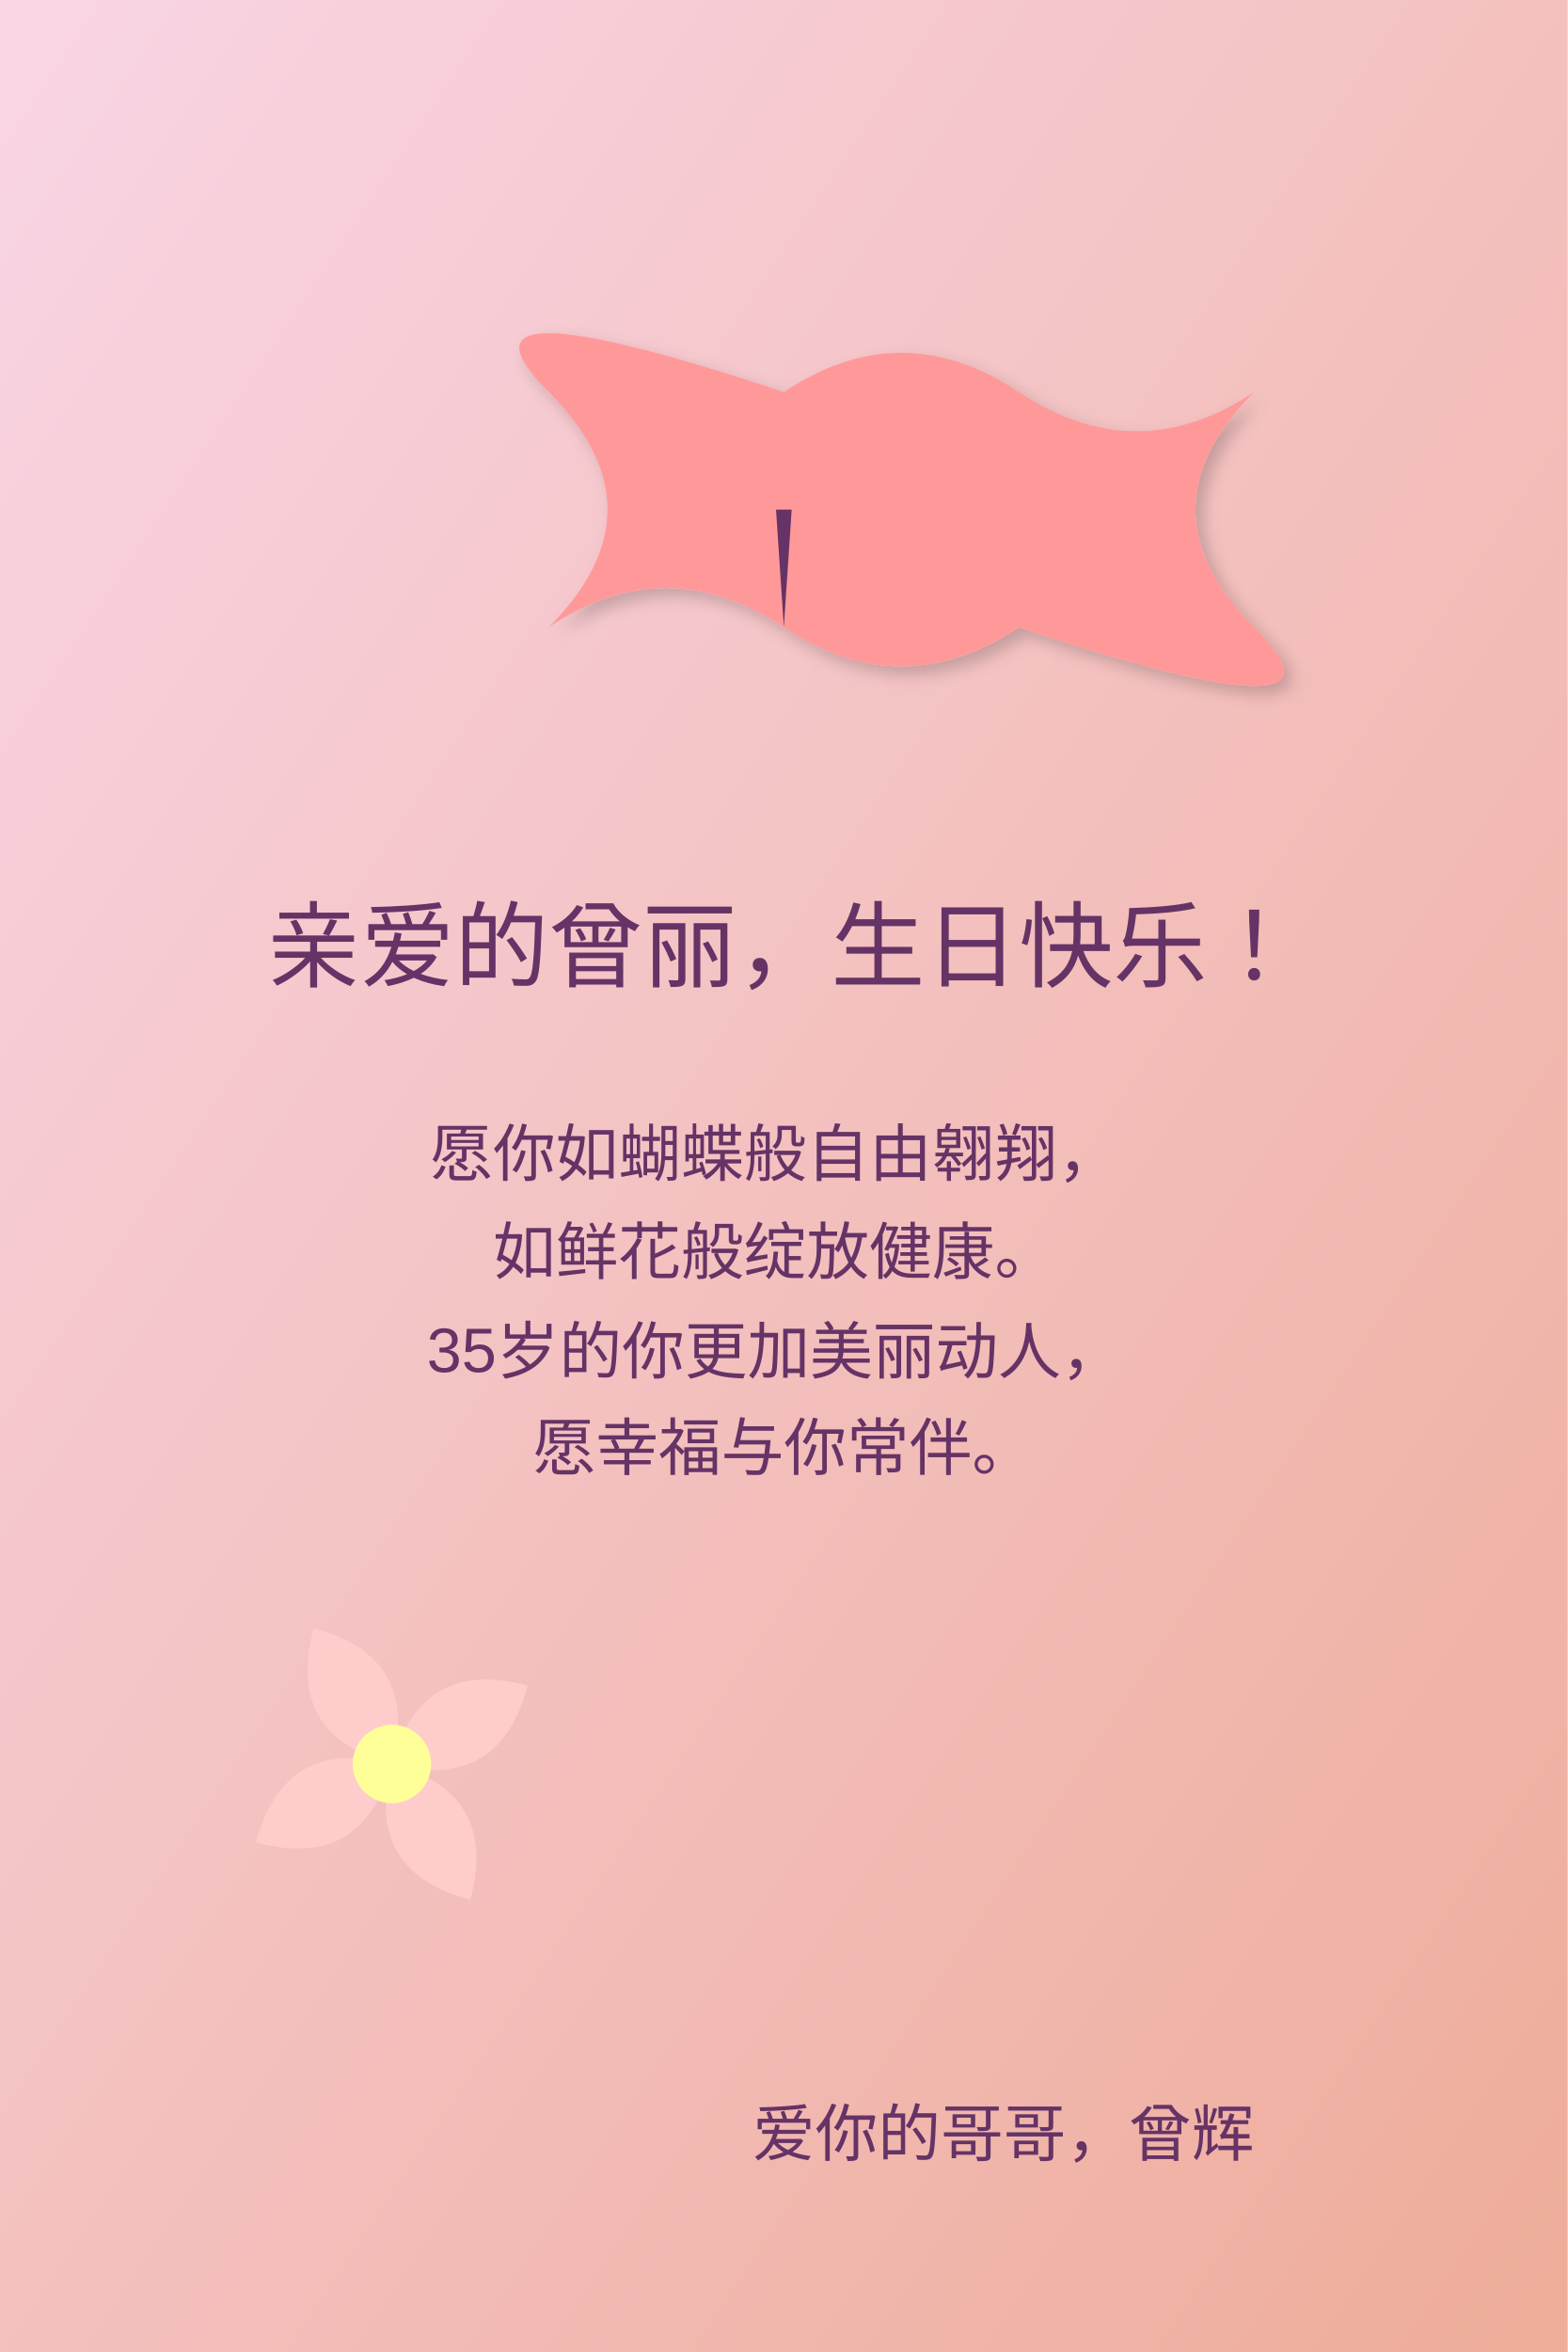
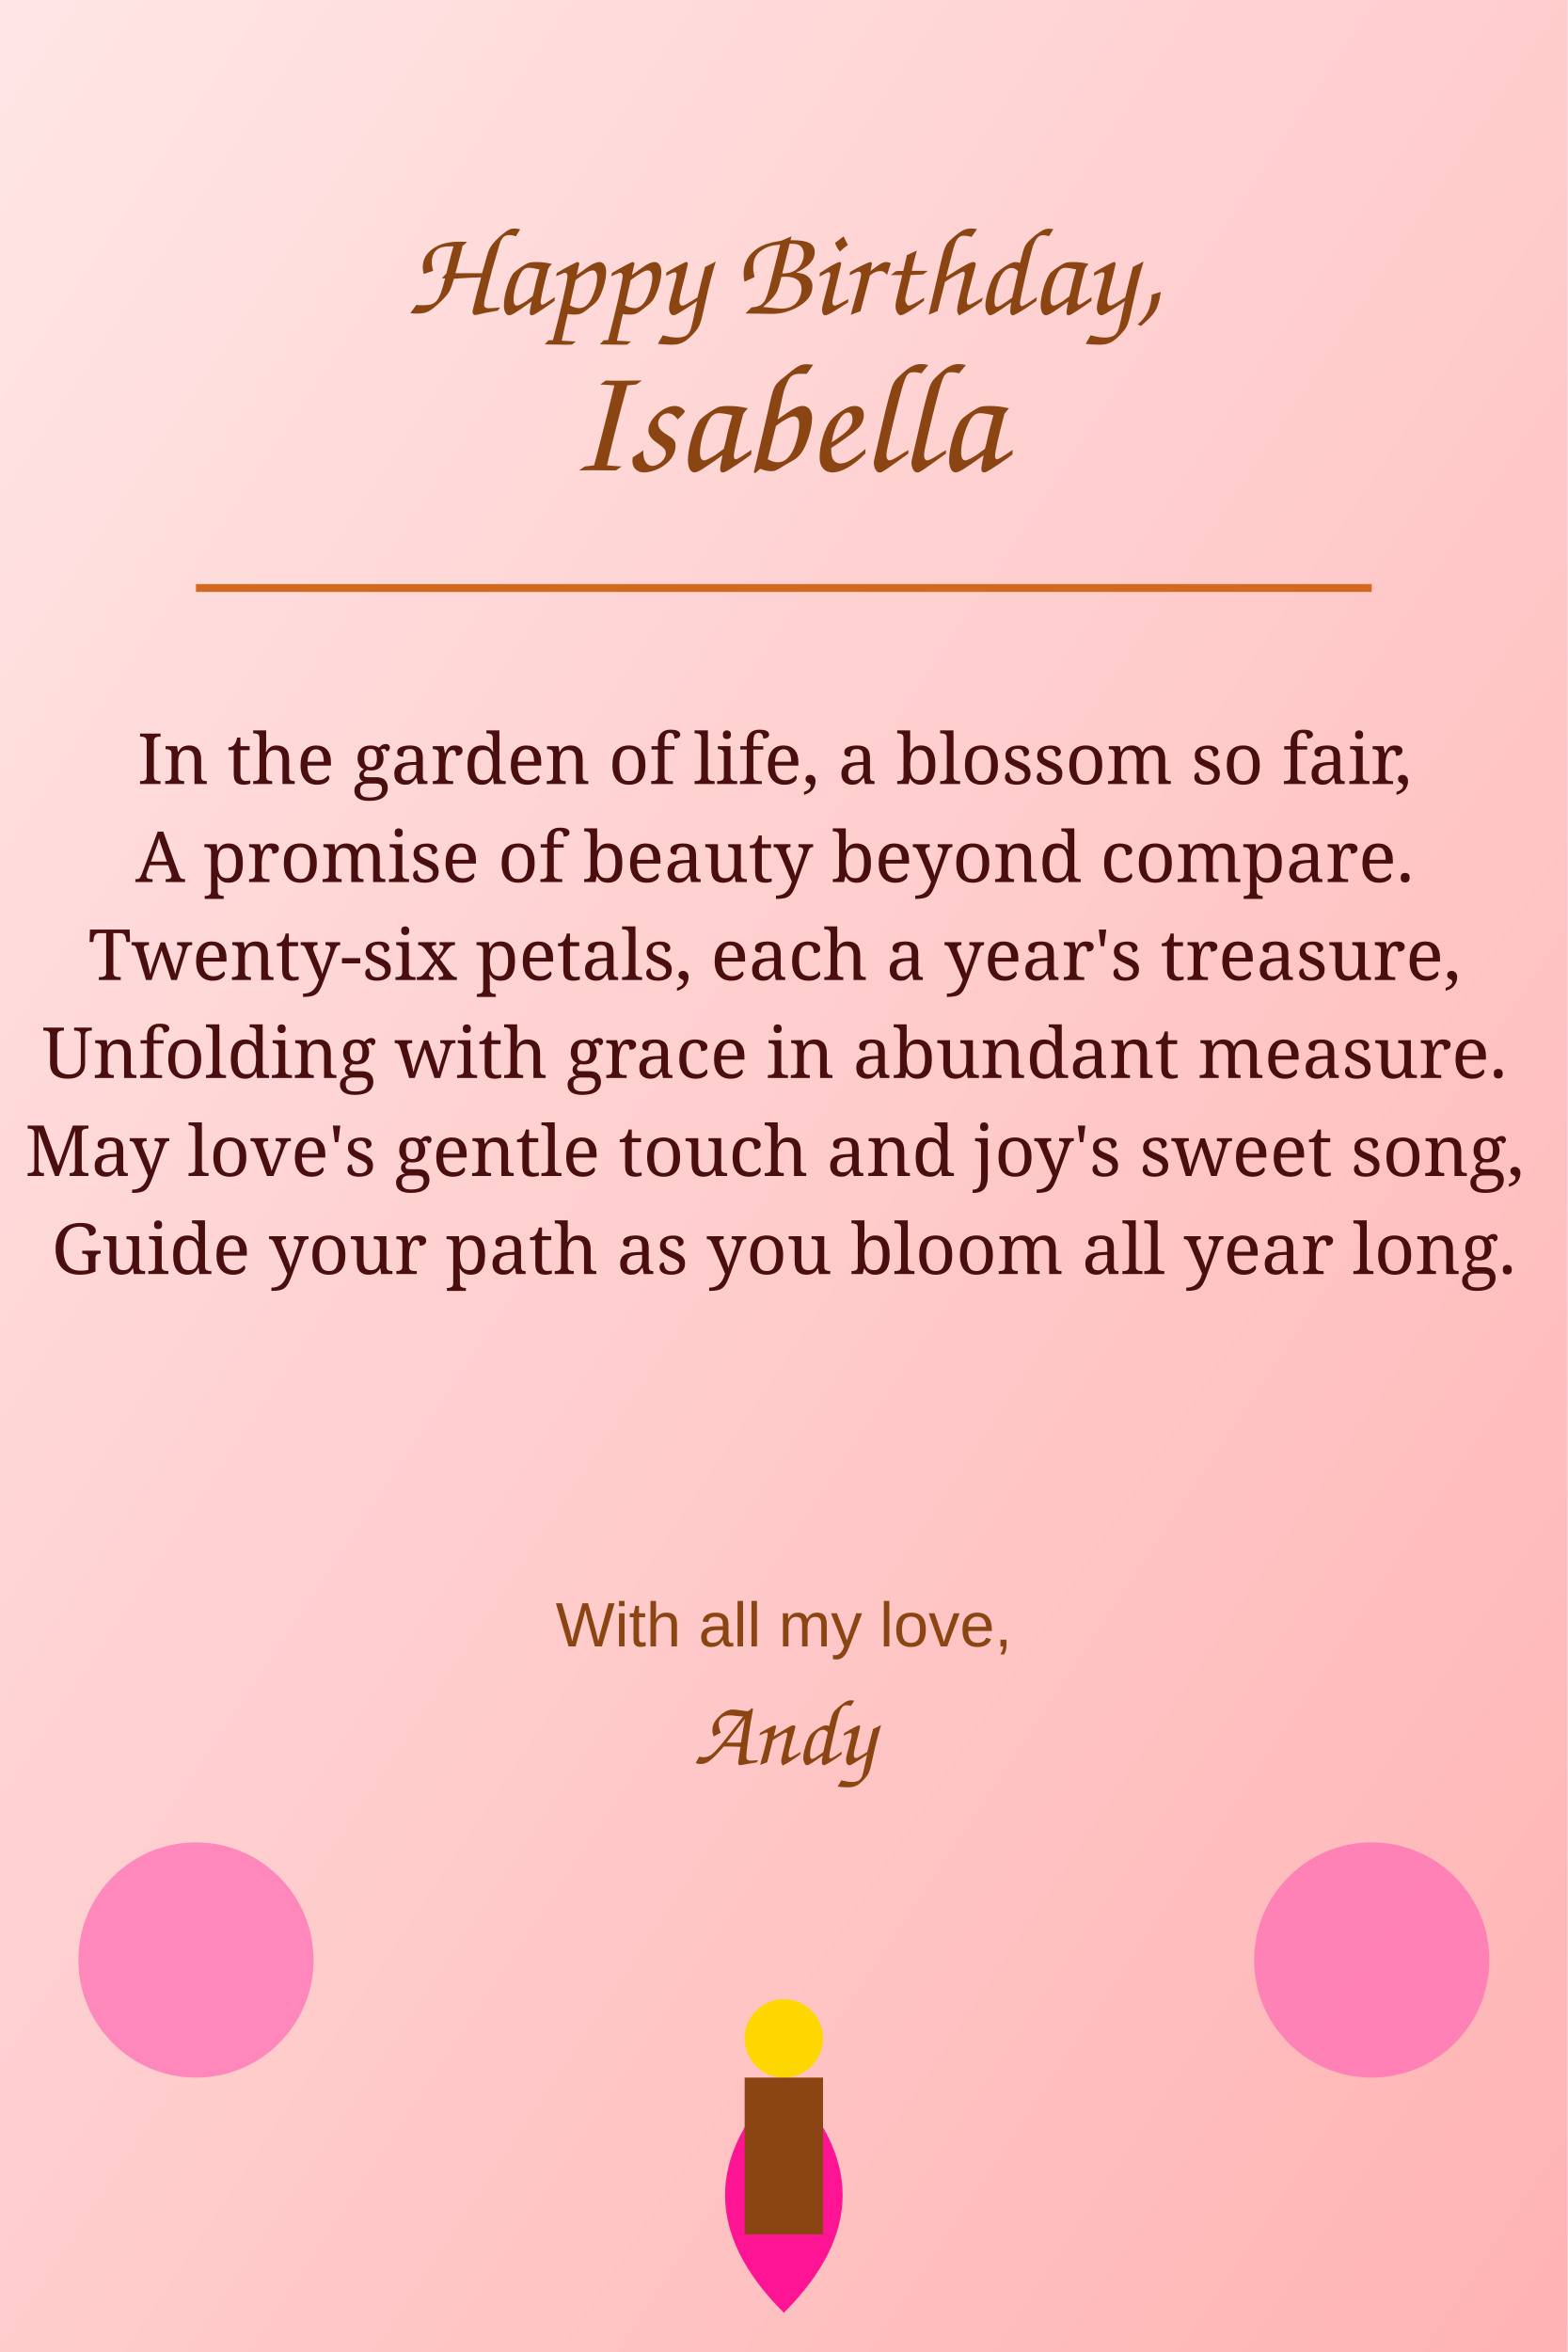
<svg xmlns="http://www.w3.org/2000/svg" width="400" height="600">
  <defs>
    <linearGradient id="bg-gradient" x1="0%" y1="0%" x2="100%" y2="100%">
-       <stop offset="0%" style="stop-color:#f9d5e5;stop-opacity:1" />
-       <stop offset="100%" style="stop-color:#eeac99;stop-opacity:1" />
+       <stop offset="0%" style="stop-color:#ffe6e6;stop-opacity:1" />
+       <stop offset="100%" style="stop-color:#ffb3b3;stop-opacity:1" />
    </linearGradient>
-     <filter id="drop-shadow">
-       <feGaussianBlur in="SourceAlpha" stdDeviation="2" />
-       <feOffset dx="2" dy="2" result="offsetblur" />
-       <feFlood flood-color="#00000033" />
-       <feComposite in2="offsetblur" operator="in" />
-       <feMerge>
-         <feMergeNode />
-         <feMergeNode in="SourceGraphic" />
-       </feMerge>
-     </filter>
  </defs>
  <rect width="100%" height="100%" fill="url(#bg-gradient)" />
-   <g id="decorations">
-     <path d="M200,100 Q230,80 260,100 T320,100 Q290,130 320,160 T260,160 Q230,180 200,160 T140,160 Q170,130 140,100 T200,100" fill="#ff9999" filter="url(#drop-shadow)" />
-     <path d="M198,130 L202,130 L200,160 Z" fill="#663366" />
-     <g transform="translate(100,450) rotate(-30)">
-       <path d="M0,0 Q20,-20 0,-40 Q-20,-20 0,0" fill="#ffcccc" />
-       <path d="M0,0 Q20,20 40,0 Q20,-20 0,0" fill="#ffcccc" />
-       <path d="M0,0 Q-20,20 0,40 Q20,20 0,0" fill="#ffcccc" />
-       <path d="M0,0 Q-20,-20 -40,0 Q-20,20 0,0" fill="#ffcccc" />
-       <circle cx="0" cy="0" r="10" fill="#ffff99" />
-     </g>
-   </g>
-   <text x="200" y="250" font-family="Arial, sans-serif" font-size="24" fill="#663366" text-anchor="middle">
-     亲爱的曾丽，生日快乐！
+   <text x="200" y="80" font-family="Brush Script MT, cursive" font-size="32" fill="#8B4513" text-anchor="middle">Happy Birthday,</text>
+   <text x="200" y="120" font-family="Brush Script MT, cursive" font-size="40" fill="#8B4513" text-anchor="middle">Isabella</text>
+   <line x1="50" y1="150" x2="350" y2="150" stroke="#D2691E" stroke-width="2" />
+   <text x="200" y="200" font-family="Georgia, serif" font-size="18" fill="#4A0E0E" text-anchor="middle">
+     <tspan x="200" dy="0">In the garden of life, a blossom so fair,</tspan>
+     <tspan x="200" dy="25">A promise of beauty beyond compare.</tspan>
+     <tspan x="200" dy="25">Twenty-six petals, each a year's treasure,</tspan>
+     <tspan x="200" dy="25">Unfolding with grace in abundant measure.</tspan>
+     <tspan x="200" dy="25">May love's gentle touch and joy's sweet song,</tspan>
+     <tspan x="200" dy="25">Guide your path as you bloom all year long.</tspan>
  </text>
-   <text x="200" y="300" font-family="Arial, sans-serif" font-size="16" fill="#663366" text-anchor="middle">
-     <tspan x="200" dy="0">愿你如蝴蝶般自由翱翔，</tspan>
-     <tspan x="200" dy="25">如鲜花般绽放健康。</tspan>
-     <tspan x="200" dy="25">35岁的你更加美丽动人，</tspan>
-     <tspan x="200" dy="25">愿幸福与你常伴。</tspan>
-   </text>
-   <text x="320" y="550" font-family="Arial, sans-serif" font-size="16" fill="#663366" text-anchor="end">
-     爱你的哥哥，曾辉
-   </text>
+   <text x="200" y="420" font-family="Arial, sans-serif" font-size="16" fill="#8B4513" text-anchor="middle">With all my love,</text>
+   <text x="200" y="450" font-family="Brush Script MT, cursive" font-size="24" fill="#8B4513" text-anchor="middle">Andy</text>
+   <circle cx="50" cy="500" r="30" fill="#FF69B4" opacity="0.7" />
+   <circle cx="350" cy="500" r="30" fill="#FF69B4" opacity="0.7" />
+   <path d="M200,530 Q170,560 200,590 Q230,560 200,530" fill="#FF1493" />
+   <circle cx="200" cy="520" r="10" fill="#FFD700" />
+   <rect x="190" y="530" width="20" height="40" fill="#8B4513" />
</svg>
